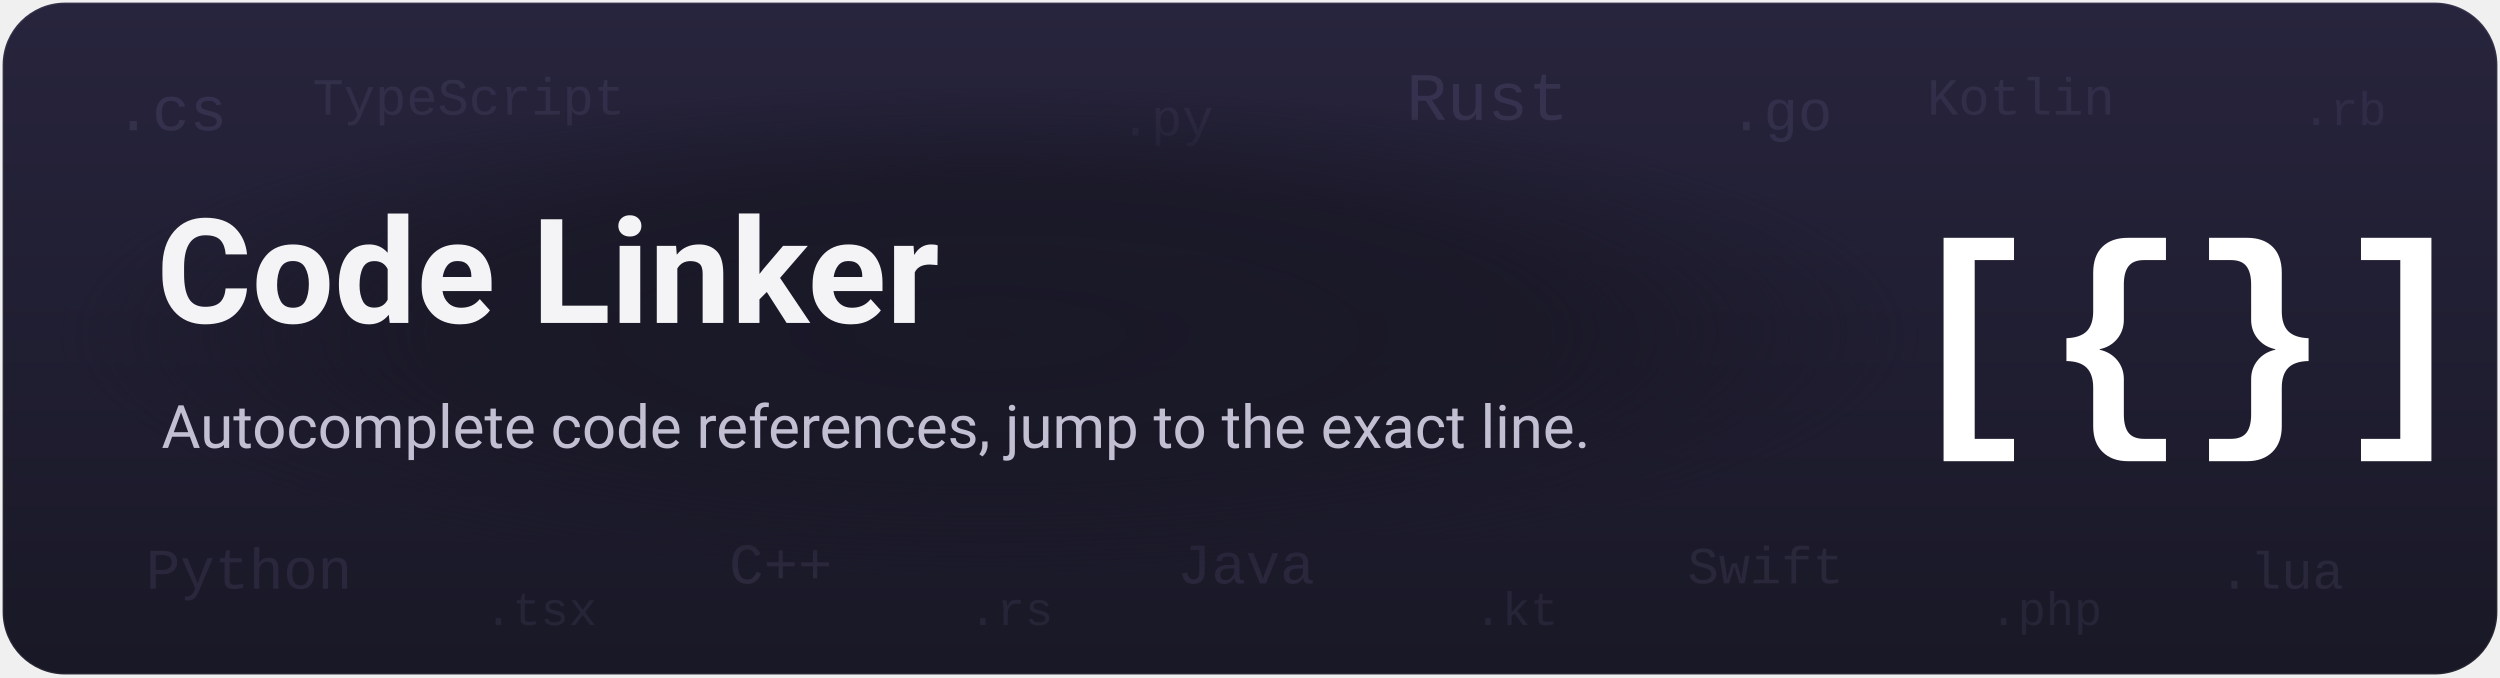
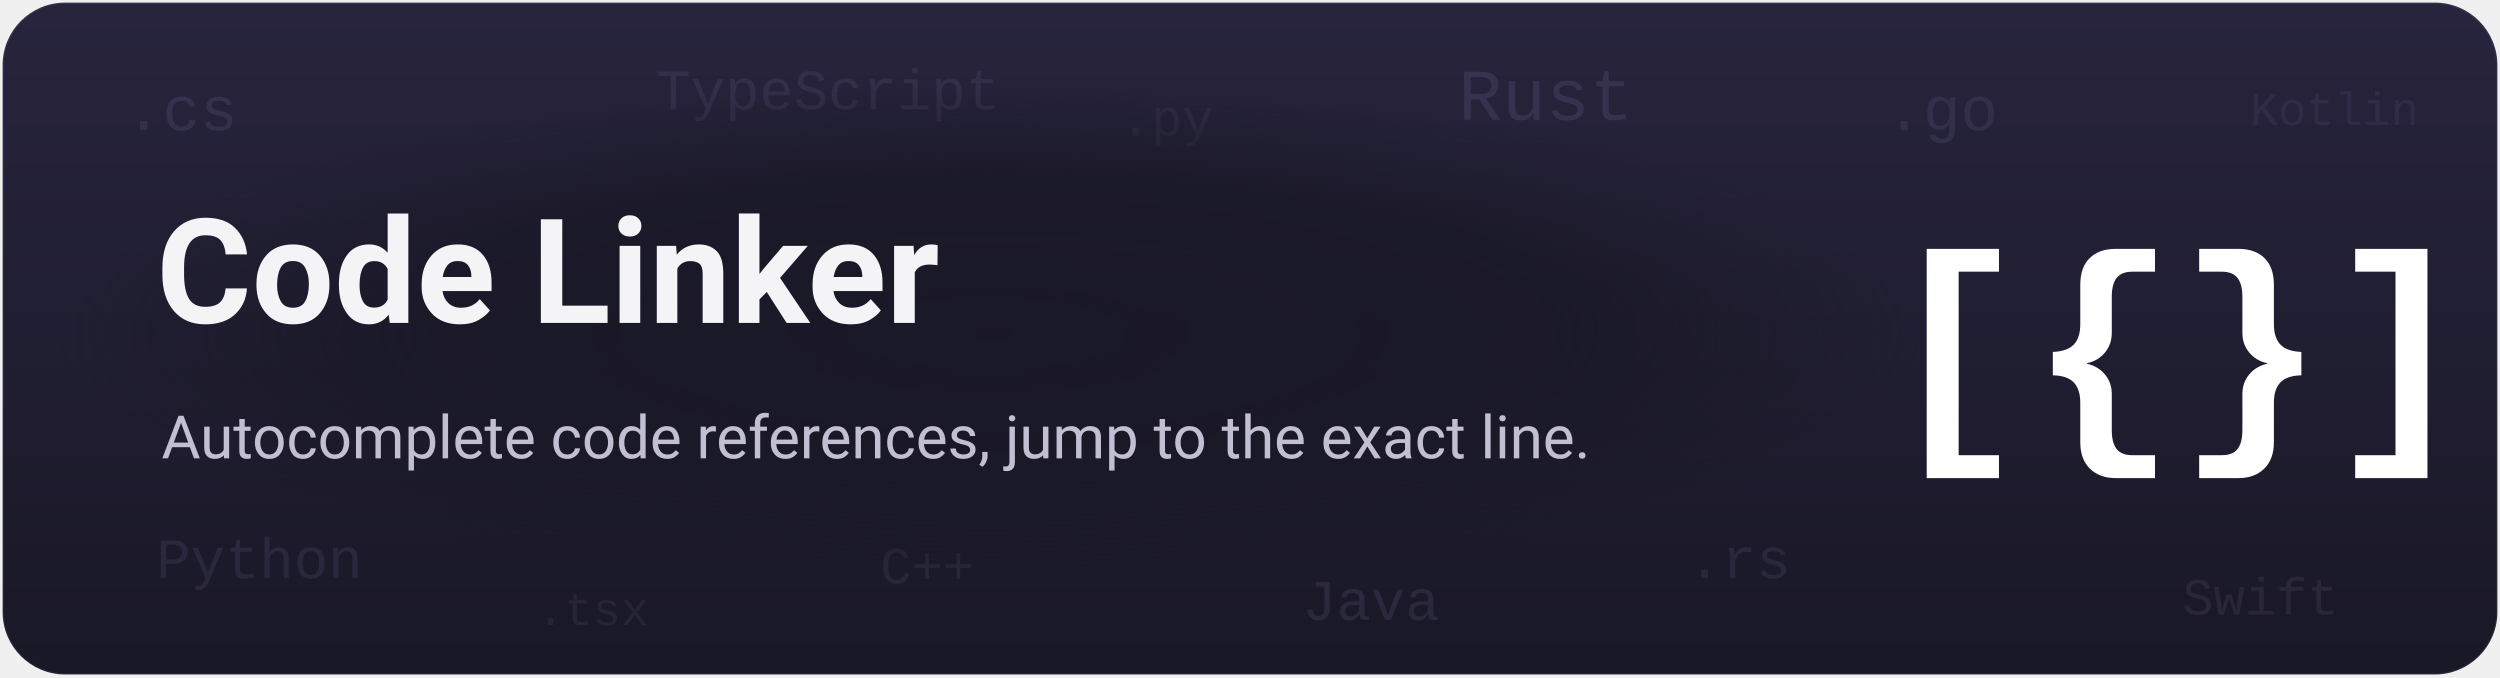
- <svg xmlns="http://www.w3.org/2000/svg" viewBox="0 0 960 260" width="960" height="260" font-family="-apple-system, BlinkMacSystemFont, 'Segoe UI', Roboto, Helvetica, Arial, sans-serif">
+ <svg xmlns="http://www.w3.org/2000/svg" viewBox="0 0 960 260" width="960" height="260" font-family="-apple-system,BlinkMacSystemFont,'Segoe UI',Roboto,Helvetica,Arial,sans-serif">
  <defs>
    <linearGradient id="bg" x1="0" y1="0" x2="0" y2="1">
      <stop offset="0" stop-color="#27243d" />
      <stop offset="1" stop-color="#191826" />
    </linearGradient>
    <radialGradient id="scrim" cx="0.5" cy="0.5" r="0.5">
      <stop offset="0" stop-color="#191826" stop-opacity="0.92" />
      <stop offset="0.6" stop-color="#191826" stop-opacity="0.82" />
      <stop offset="1" stop-color="#191826" stop-opacity="0" />
    </radialGradient>
    <clipPath id="card">
      <rect x="1" y="1" width="958" height="258" rx="24" />
    </clipPath>
  </defs>
  <rect x="1" y="1" width="958" height="258" rx="24" fill="url(#bg)" stroke="#ffffff" stroke-opacity="0.07" />
-   <g clip-path="url(#card)" fill="#b6a6e8" font-family="ui-monospace, 'SF Mono', Menlo, Consolas, 'Liberation Mono', monospace" font-weight="500">
-     <text x="44" y="50" font-size="24" fill-opacity="0.11">.cs</text>
-     <text x="120" y="44" font-size="20" fill-opacity="0.09">TypeScript</text>
-     <text x="430" y="52" font-size="20" fill-opacity="0.08">.py</text>
-     <text x="540" y="46" font-size="26" fill-opacity="0.12">Rust</text>
-     <text x="664" y="50" font-size="22" fill-opacity="0.10">.go</text>
-     <text x="740" y="44" font-size="20" fill-opacity="0.09">Kotlin</text>
-     <text x="884" y="48" font-size="18" fill-opacity="0.08">.rb</text>
-     <text x="56" y="226" font-size="22" fill-opacity="0.10">Python</text>
-     <text x="186" y="240" font-size="18" fill-opacity="0.08">.tsx</text>
-     <text x="280" y="224" font-size="22" fill-opacity="0.11">C++</text>
-     <text x="372" y="240" font-size="18" fill-opacity="0.08">.rs</text>
-     <text x="452" y="224" font-size="22" fill-opacity="0.10">Java</text>
-     <text x="566" y="240" font-size="18" fill-opacity="0.08">.kt</text>
-     <text x="648" y="224" font-size="20" fill-opacity="0.09">Swift</text>
-     <text x="764" y="240" font-size="18" fill-opacity="0.08">.php</text>
-     <text x="852" y="226" font-size="20" fill-opacity="0.09">.lua</text>
+   <g clip-path="url(#card)">
+     <g fill="#b6a6e8" font-family="ui-monospace,'SF Mono',Menlo,Consolas,'Liberation Mono',monospace" font-weight="500">
+       <text x="48" y="50" font-size="24" fill-opacity="0.11">.cs</text>
+       <text x="252" y="42" font-size="22" fill-opacity="0.09">TypeScript</text>
+       <text x="430" y="52" font-size="20" fill-opacity="0.08">.py</text>
+       <text x="560" y="46" font-size="28" fill-opacity="0.12">Rust</text>
+       <text x="724" y="50" font-size="24" fill-opacity="0.1">.go</text>
+       <text x="864" y="48" font-size="18" fill-opacity="0.08">Kotlin</text>
+       <text x="60" y="222" font-size="22" fill-opacity="0.1">Python</text>
+       <text x="206" y="240" font-size="18" fill-opacity="0.08">.tsx</text>
+       <text x="338" y="224" font-size="20" fill-opacity="0.09">C++</text>
+       <text x="500" y="238" font-size="22" fill-opacity="0.11">Java</text>
+       <text x="648" y="222" font-size="22" fill-opacity="0.1">.rs</text>
+       <text x="838" y="236" font-size="20" fill-opacity="0.09">Swift</text>
+     </g>
  </g>
  <ellipse cx="380" cy="128" rx="360" ry="96" fill="url(#scrim)" />
  <text x="60" y="124" font-size="56" font-weight="700" fill="#f4f4f6">Code Linker</text>
-   <text x="62" y="172" font-size="23" fill="#c2bfd2">Autocomplete code references, jump to the exact line.</text>
-   <text x="840" y="158" fill="#ffffff" font-family="ui-monospace, 'SF Mono', Menlo, Consolas, 'Liberation Mono', monospace" font-weight="700" font-size="92" text-anchor="middle">[{}]</text>
+   <text x="62" y="176" font-size="23" fill="#c2bfd2">Autocomplete code references, jump to the exact line.</text>
+   <text x="836" y="164" fill="#ffffff" font-family="ui-monospace,'SF Mono',Menlo,Consolas,'Liberation Mono',monospace" font-weight="700" font-size="94.44" text-anchor="middle">[{}]</text>
</svg>
